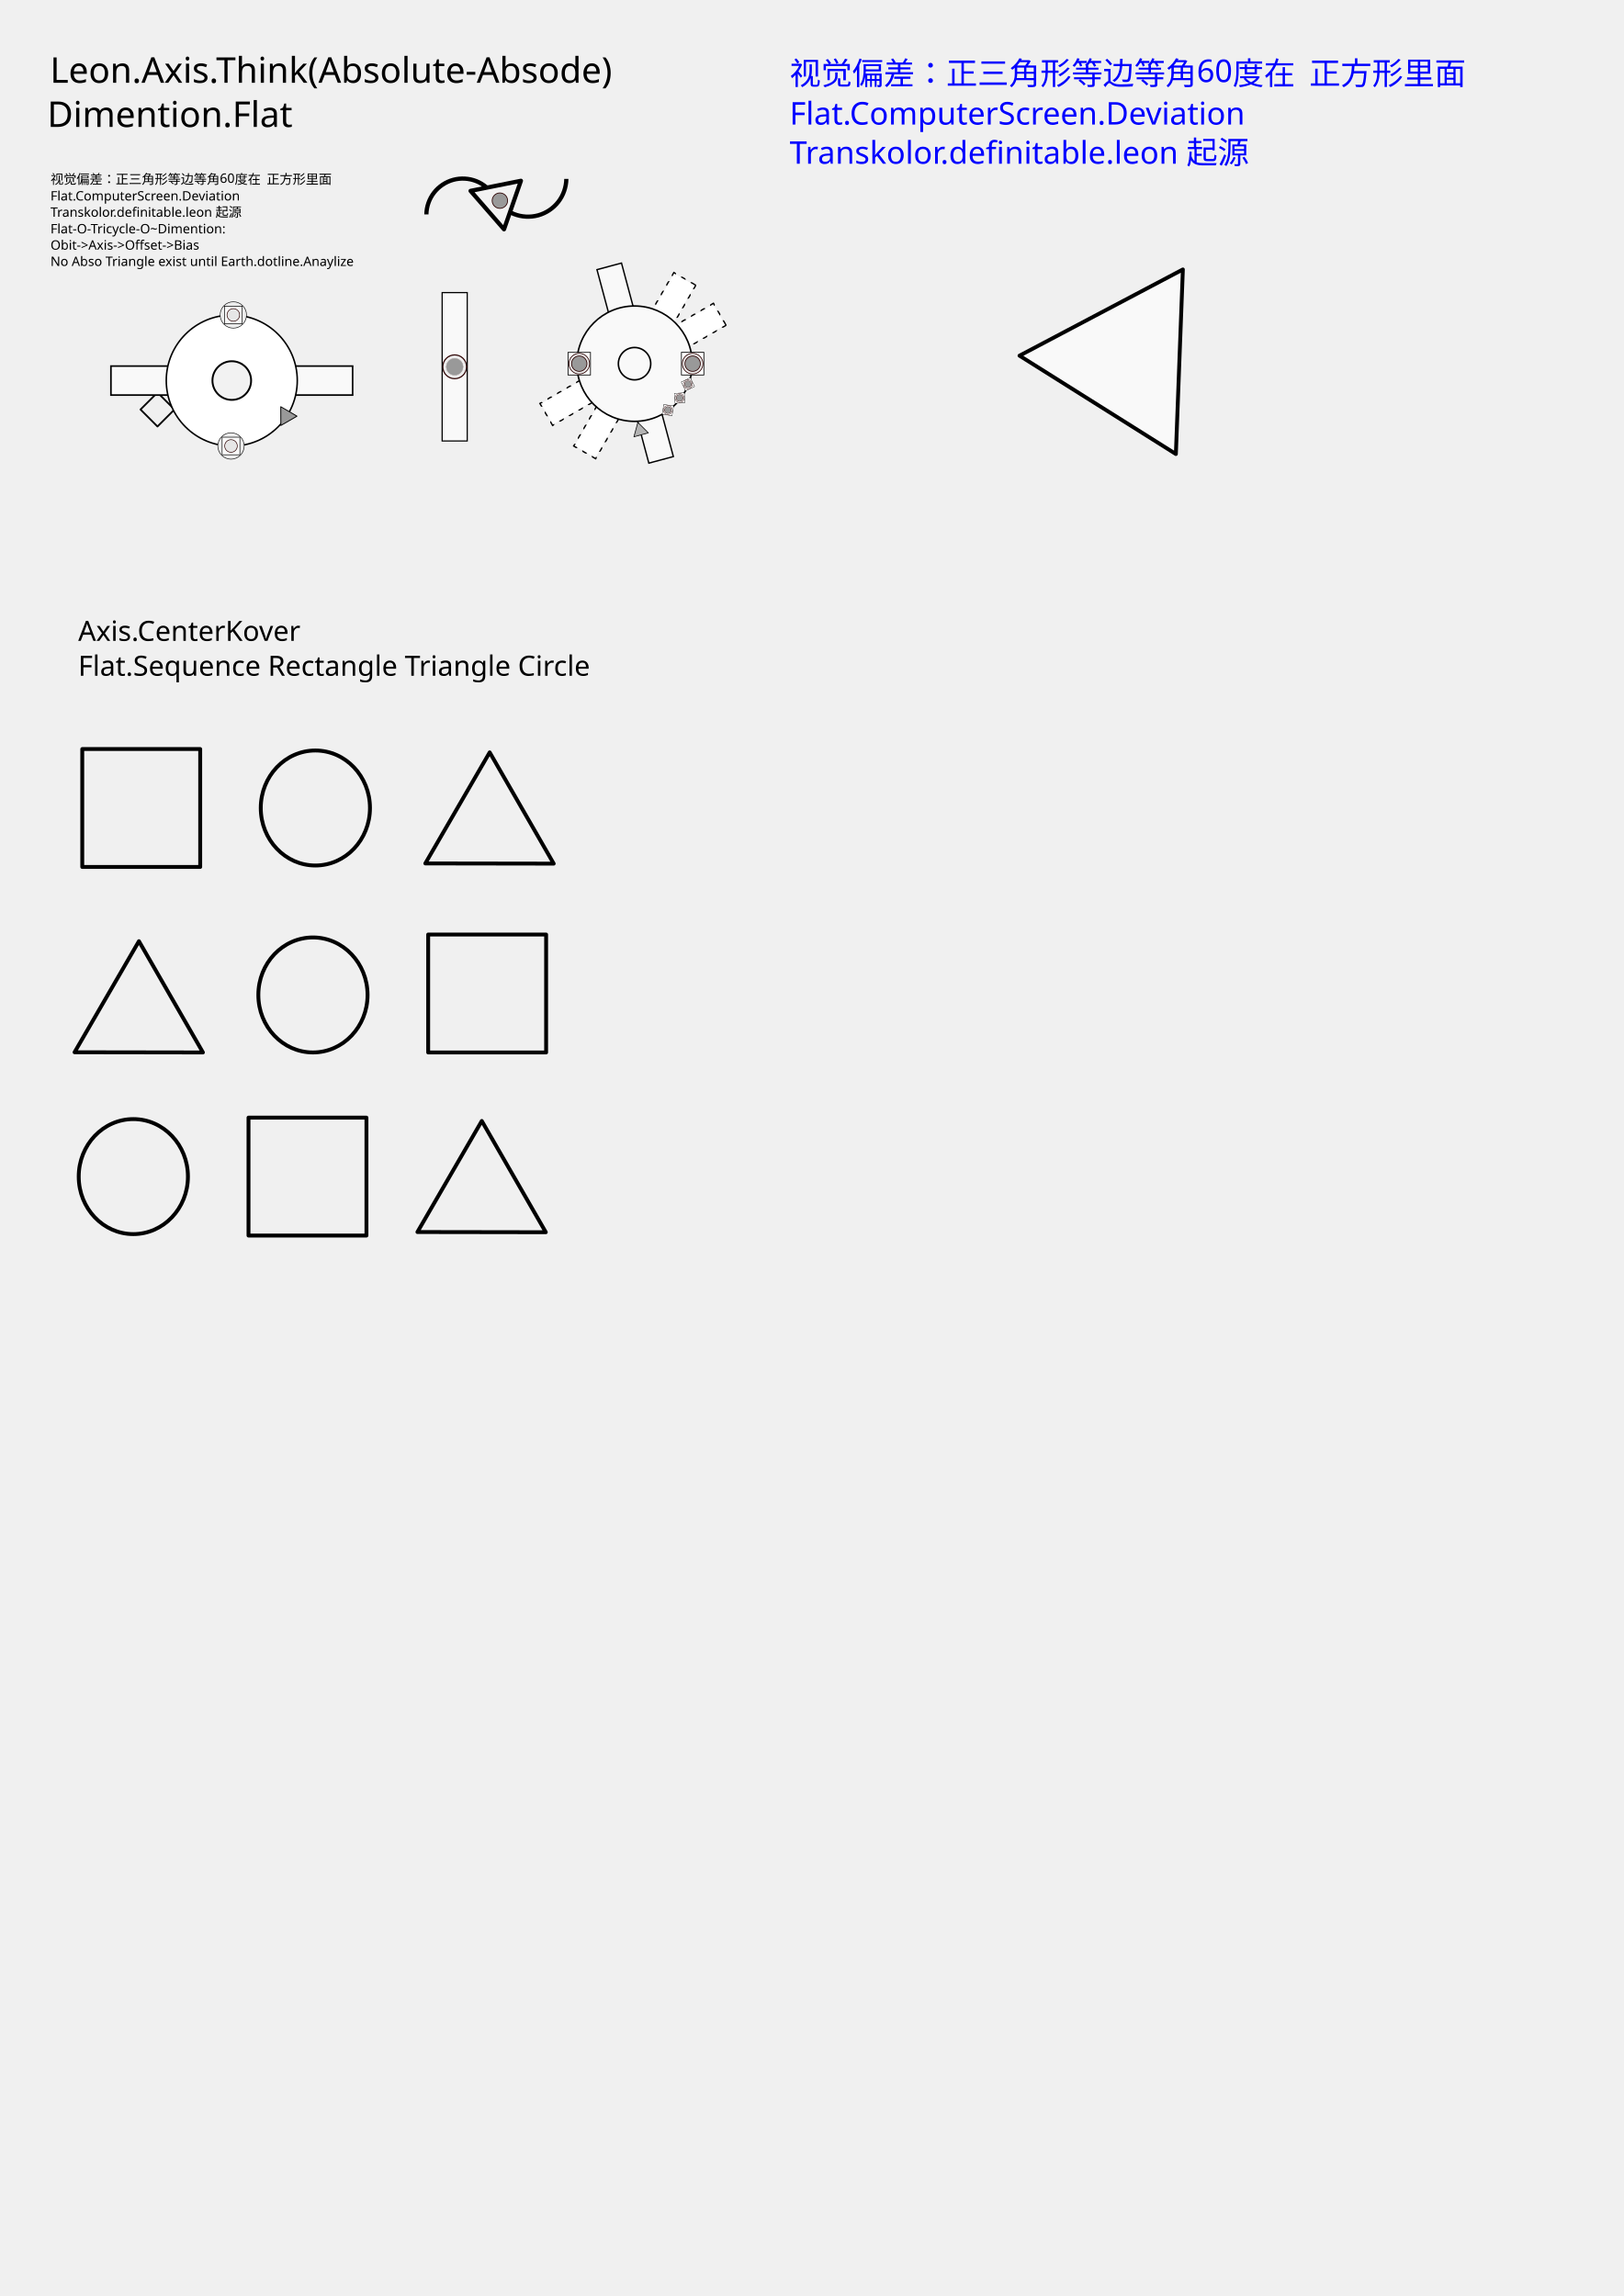
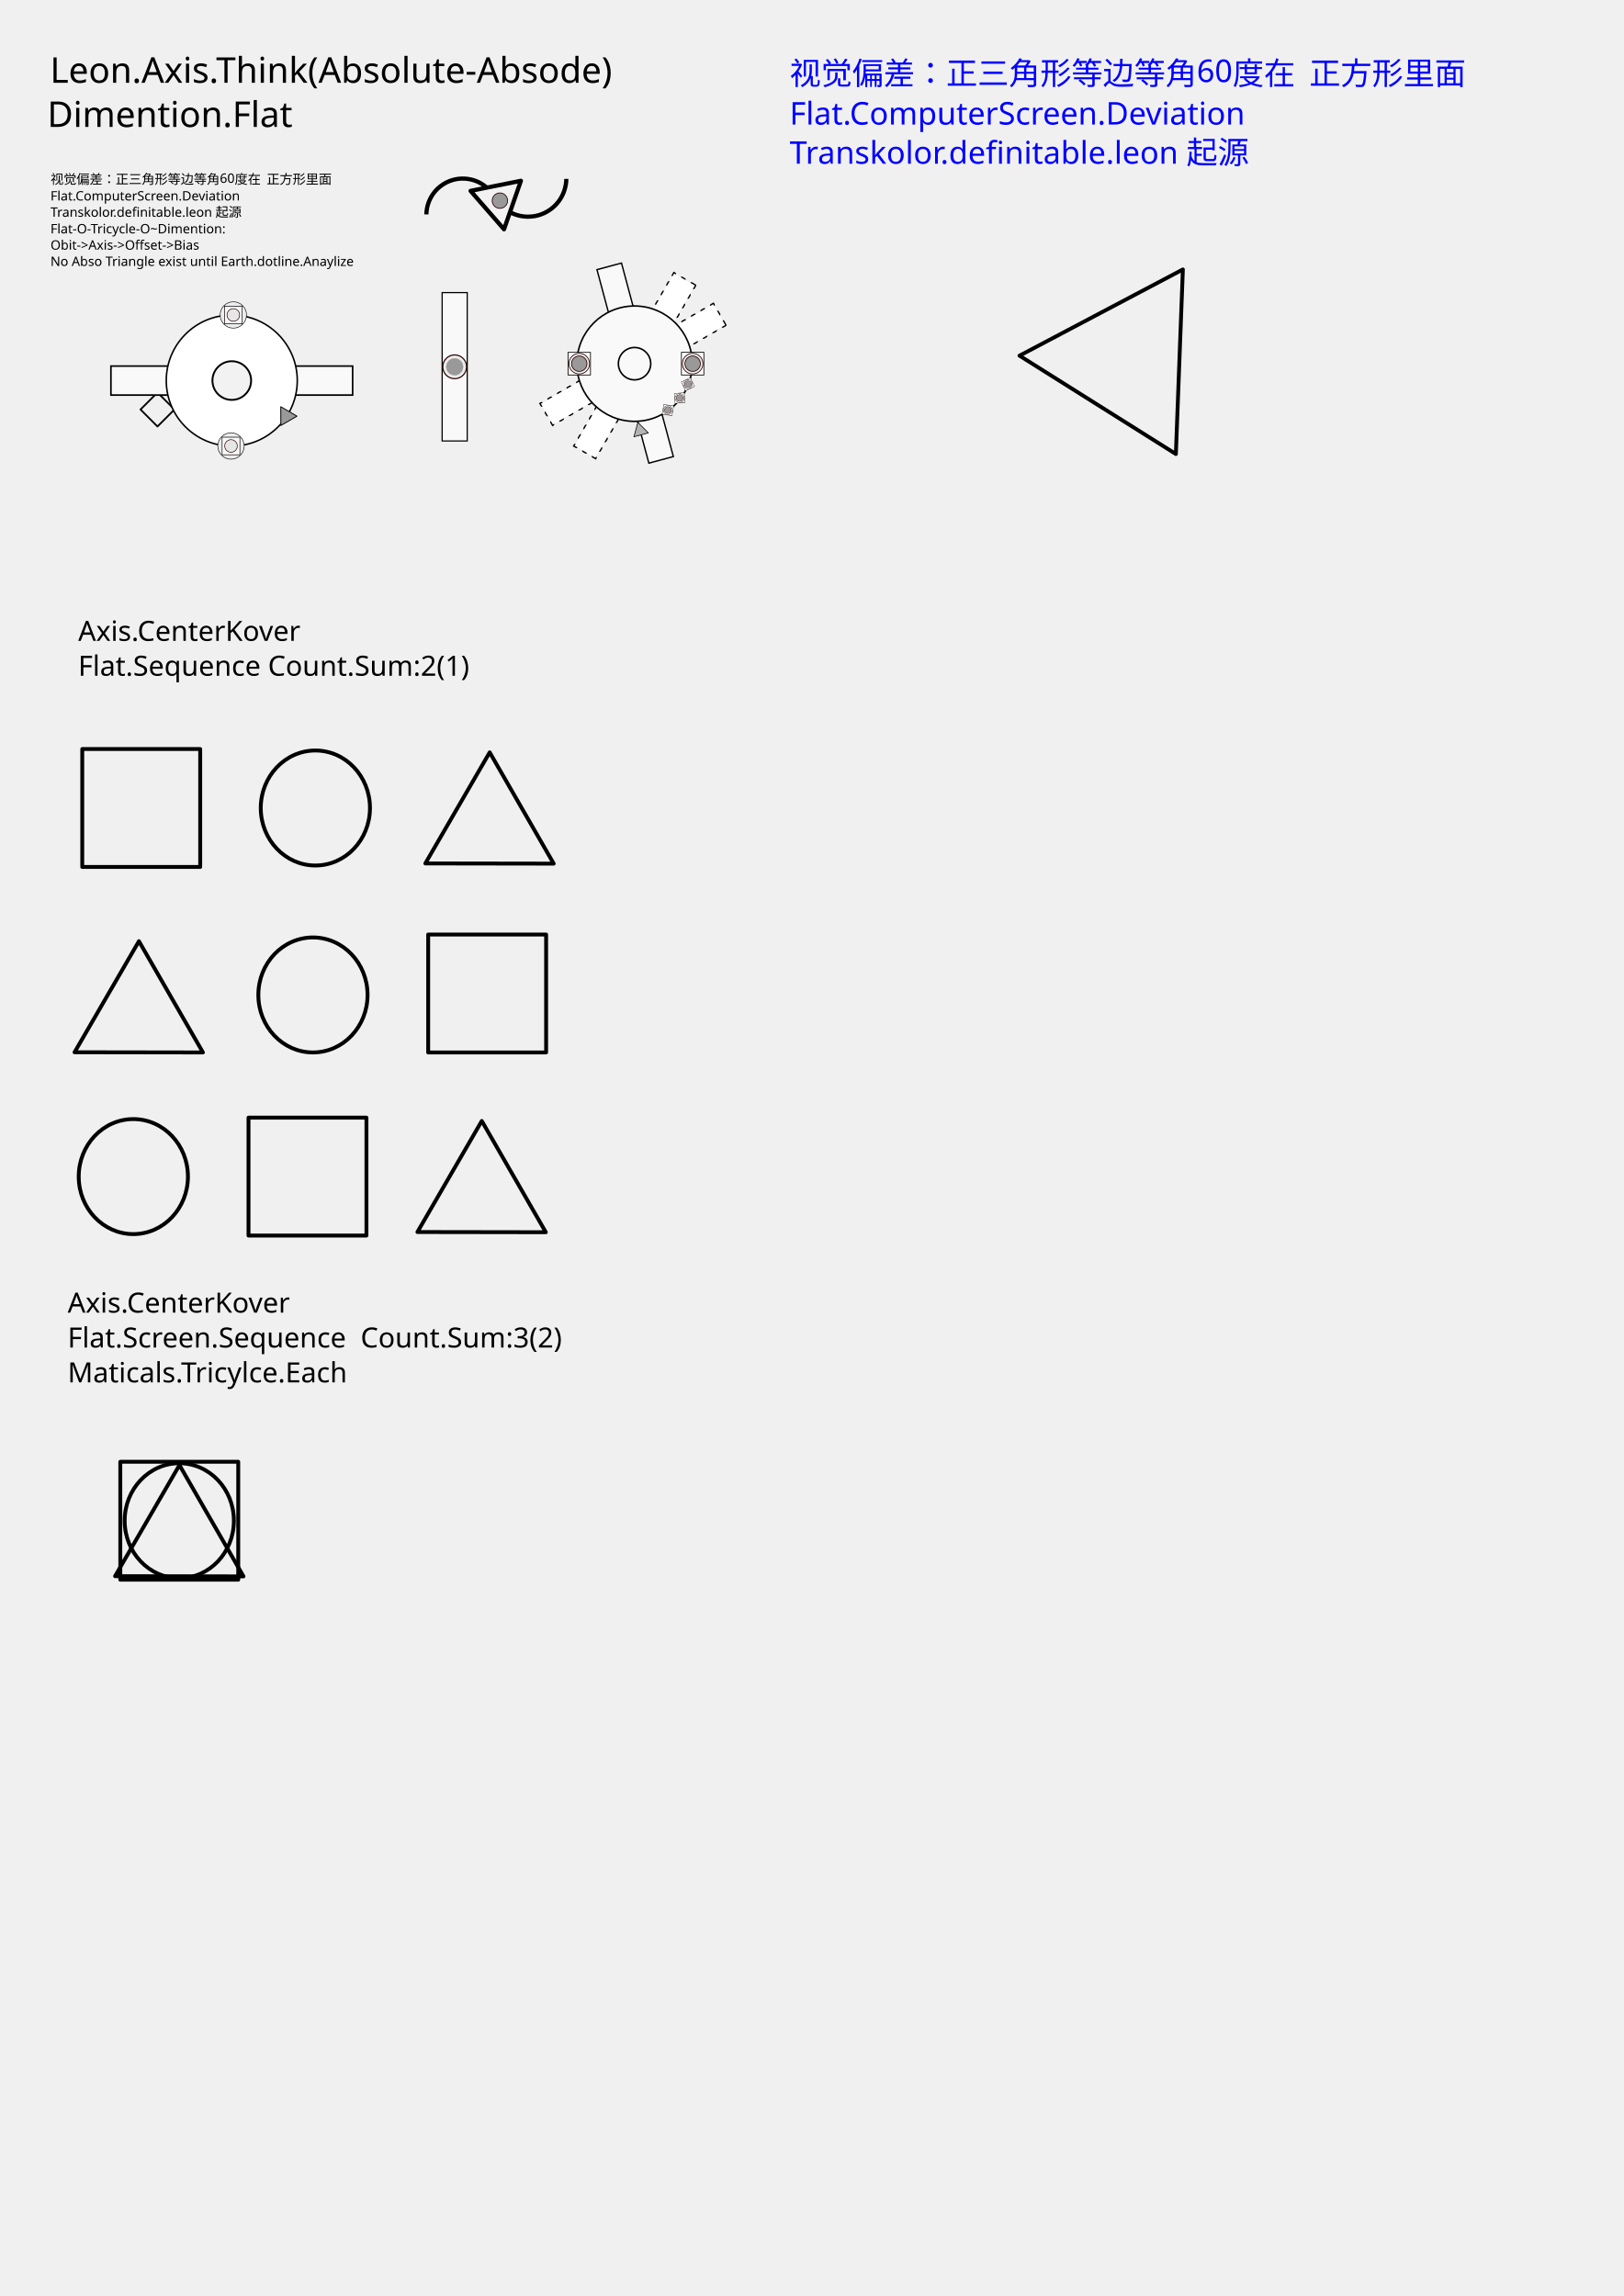
<svg xmlns="http://www.w3.org/2000/svg" id="svg1393" version="1.1" viewBox="0 0 210 297" height="297mm" width="210mm">
  <defs id="defs1387">
-     </defs>
+     <meshgradient y="53.876" x="157.316" gradientUnits="userSpaceOnUse" id="meshgradient5453">
+       <meshrow id="meshrow5455">
+         <meshpatch id="meshpatch5457">
+           <stop id="stop5459" style="stop-color:#ffffff;stop-opacity:1" path="l -11.937,-0.453" />
+           <stop id="stop5461" style="stop-color:#f9f9f9;stop-opacity:1" path="l 0.261,-6.892" />
+           <stop id="stop5463" style="stop-color:#ffffff;stop-opacity:1" path="l 0,0" />
+           <stop id="stop5465" style="stop-color:#f9f9f9;stop-opacity:1" path="l 11.676,7.344" />
+         </meshpatch>
+         <meshpatch id="meshpatch5467">
+           <stop id="stop5469" path="l -11.937,-0.453" />
+           <stop id="stop5471" style="stop-color:#ffffff;stop-opacity:1" path="l 12.198,-6.439" />
+           <stop id="stop5473" style="stop-color:#f9f9f9;stop-opacity:1" path="l 0,0" />
+         </meshpatch>
+         <meshpatch id="meshpatch5475">
+           <stop id="stop5477" path="l 6.36,-10.111" />
+           <stop id="stop5479" style="stop-color:#f9f9f9;stop-opacity:1" path="l 5.838,3.672" />
+           <stop id="stop5481" style="stop-color:#ffffff;stop-opacity:1" path="l 0,0" />
+         </meshpatch>
+         <meshpatch id="meshpatch5483">
+           <stop id="stop5485" path="l 6.36,-10.111" />
+           <stop id="stop5487" style="stop-color:#ffffff;stop-opacity:1" path="l -0.523,13.784" />
+           <stop id="stop5489" style="stop-color:#f9f9f9;stop-opacity:1" path="l 0,0" />
+         </meshpatch>
+         <meshpatch id="meshpatch5491">
+           <stop id="stop5493" path="l 5.576,10.564" />
+           <stop id="stop5495" style="stop-color:#f9f9f9;stop-opacity:1" path="l -6.099,3.22" />
+           <stop id="stop5497" style="stop-color:#ffffff;stop-opacity:1" path="l 0,0" />
+         </meshpatch>
+         <meshpatch id="meshpatch5499">
+           <stop id="stop5501" path="l 5.576,10.564" />
+           <stop id="stop5503" style="stop-color:#ffffff;stop-opacity:1" path="l -11.676,-7.344" />
+           <stop id="stop5505" style="stop-color:#f9f9f9;stop-opacity:1" path="l 0,0" />
+         </meshpatch>
+       </meshrow>
+     </meshgradient>
+   </defs>
  <g id="layer1">
    <rect style="fill:none;stroke:#000000;stroke-width:0.23;stroke-linecap:round;stroke-linejoin:round;stroke-miterlimit:4;stroke-dasharray:none;paint-order:markers fill stroke;filter:url(#filter1614)" id="rect2230-6-5-54-3-1" width="3.107" height="3.107" x="50.305" y="21.501" transform="rotate(45)" />
    <rect ry="0" rx="0" y="47.457" x="14.452" height="3.542" width="31.049" id="rect8743-8-2-6-3-5" style="fill:#f9f9f9;fill-opacity:1;stroke:#000000;stroke-width:0.419;stroke-linecap:round;stroke-miterlimit:4;stroke-dasharray:none;stroke-dashoffset:0;stroke-opacity:1;paint-order:stroke fill markers;filter:url(#filter1614)" />
    <rect transform="rotate(150)" style="fill:#ffffff;fill-opacity:1;stroke:#000000;stroke-width:0.357;stroke-linecap:round;stroke-miterlimit:4;stroke-dasharray:0.357, 1.072;stroke-dashoffset:0;stroke-opacity:1;paint-order:stroke fill markers;filter:url(#filter1614)" id="rect8743-8-2-6-3-5-2-1-2-5-1" width="25.734" height="3.104" x="-60.203" y="-83.306" rx="0" ry="0" />
    <rect ry="0" rx="0" y="-96.296" x="-12.956" height="3.104" width="25.734" id="rect8743-8-2-6-3-5-2-1-2-5" style="fill:#ffffff;fill-opacity:1;stroke:#000000;stroke-width:0.357;stroke-linecap:round;stroke-miterlimit:4;stroke-dasharray:0.357, 1.072;stroke-dashoffset:0;stroke-opacity:1;paint-order:stroke fill markers;filter:url(#filter1614)" transform="rotate(120)" />
    <rect transform="rotate(75)" style="fill:#f9f9f9;fill-opacity:1;stroke:#000000;stroke-width:0.357;stroke-linecap:round;stroke-miterlimit:4;stroke-dasharray:none;stroke-dashoffset:0;stroke-opacity:1;paint-order:stroke fill markers;filter:url(#filter1614)" id="rect8743-8-2-6-3-5-2-1-2" width="25.734" height="3.104" x="53.763" y="-68.745" rx="0" ry="0" />
    <path style="fill:#f9f9f9;fill-opacity:1;stroke:#000000;stroke-width:0.405;stroke-linecap:round;stroke-miterlimit:4;stroke-dasharray:none;stroke-dashoffset:0;stroke-opacity:1;paint-order:stroke fill markers;filter:url(#filter1614)" d="m 74.709,47.043 a 7.36,7.36 0 0 1 7.36,-7.36 7.36,7.36 0 0 1 7.36,7.36 7.36,7.36 0 0 1 -7.36,7.36 7.36,7.36 0 0 1 -7.36,-7.36 z" id="path8725-0-3-8-6-2-2" />
    <path id="path8725-0-3-8-6-2" d="m 38.349,49.227 a 8.373,8.373 0 0 1 -8.373,8.373 8.373,8.373 0 0 1 -8.373,-8.373 8.373,8.373 0 0 1 8.373,-8.373 8.373,8.373 0 0 1 8.373,8.373 z" style="fill:#ffffff;fill-opacity:1;stroke:#000000;stroke-width:0.395;stroke-linecap:round;stroke-miterlimit:4;stroke-dasharray:none;stroke-dashoffset:0;stroke-opacity:1;paint-order:stroke fill markers;filter:url(#filter1614)" />
    <path id="path8725-1-3-4-2-8-16" d="m 32.357,49.227 a 2.38,2.38 0 0 1 -2.38,2.38 2.38,2.38 0 0 1 -2.38,-2.38 2.38,2.38 0 0 1 2.38,-2.38 2.38,2.38 0 0 1 2.38,2.38 z" style="fill:#f2f2f2;fill-opacity:1;stroke:#000000;stroke-width:0.483;stroke-linecap:round;stroke-miterlimit:4;stroke-dasharray:none;stroke-dashoffset:0;stroke-opacity:1;paint-order:stroke fill markers;filter:url(#filter1614)" />
    <rect ry="0" rx="0" y="-60.351" x="37.928" height="3.089" width="19.039" id="rect8743-8-2-6-3-5-2-1" style="fill:#f9f9f9;fill-opacity:1;stroke:#000000;stroke-width:0.307;stroke-linecap:round;stroke-miterlimit:4;stroke-dasharray:none;stroke-dashoffset:0;stroke-opacity:1;paint-order:stroke fill markers;filter:url(#filter1614)" transform="rotate(90)" />
    <path id="path8725-1-3-4-2-8-16-4-04" d="m 58.806,48.911 a 1.464,1.464 0 0 1 -1.464,-1.464 1.464,1.464 0 0 1 1.464,-1.464 1.464,1.464 0 0 1 1.464,1.464 1.464,1.464 0 0 1 -1.464,1.464 z" style="fill:#ececec;fill-opacity:1;stroke:#2b0000;stroke-width:0.297;stroke-linecap:round;stroke-miterlimit:4;stroke-dasharray:none;stroke-dashoffset:0;stroke-opacity:1;paint-order:stroke fill markers;filter:url(#filter1614)" />
    <path style="fill:#999999;fill-opacity:1;stroke:#2b0000;stroke-width:0.02;stroke-linecap:round;stroke-miterlimit:4;stroke-dasharray:none;stroke-dashoffset:0;stroke-opacity:1;paint-order:stroke fill markers;filter:url(#filter1614)" d="m 58.806,48.528 a 1.081,1.081 0 0 1 -1.081,-1.081 1.081,1.081 0 0 1 1.081,-1.081 1.081,1.081 0 0 1 1.081,1.081 1.081,1.081 0 0 1 -1.081,1.081 z" id="path8725-1-3-4-2-8-16-4-7-8" />
    <g style="filter:url(#filter1614)" id="g1920" transform="matrix(0,0.2024767,-0.2024767,0,97.9782,-31.57013)">
      <path id="rect8743-8-2-6-3-5-2-58-1-4" style="fill:#ffffff;fill-opacity:1;stroke:#000000;stroke-width:1;stroke-linecap:round;stroke-miterlimit:4;stroke-dasharray:none;stroke-dashoffset:0;stroke-opacity:1;paint-order:stroke fill markers" d="m 395.239,106.983 v 13.837 h -13.961 v -13.837 z" />
      <path style="fill:#ececec;fill-opacity:1;stroke:#2b0000;stroke-width:1;stroke-linecap:round;stroke-miterlimit:4;stroke-dasharray:none;stroke-dashoffset:0;stroke-opacity:1;paint-order:stroke fill markers" d="m 388.258,120.245 a 6.343,6.343 0 0 1 -6.343,-6.343 6.343,6.343 0 0 1 6.343,-6.343 6.343,6.343 0 0 1 6.343,6.343 6.343,6.343 0 0 1 -6.343,6.343 z" id="path8725-1-3-4-2-8-16-4-0-5-60" />
      <path id="path8725-1-3-4-2-8-16-4-7-3-6-5" d="m 388.258,118.588 a 4.686,4.686 0 0 1 -4.686,-4.686 4.686,4.686 0 0 1 4.686,-4.686 4.686,4.686 0 0 1 4.686,4.686 4.686,4.686 0 0 1 -4.686,4.686 z" style="fill:#999999;fill-opacity:1;stroke:#2b0000;stroke-width:1;stroke-linecap:round;stroke-miterlimit:4;stroke-dasharray:none;stroke-dashoffset:0;stroke-opacity:1;paint-order:stroke fill markers" />
    </g>
    <path style="fill:none;fill-opacity:1;stroke:#000000;stroke-width:0.202;stroke-linecap:round;stroke-miterlimit:4;stroke-dasharray:none;stroke-dashoffset:0;stroke-opacity:1;paint-order:stroke fill markers;filter:url(#filter1614)" d="m 79.977,47.043 a 2.092,2.092 0 0 1 2.092,-2.092 2.092,2.092 0 0 1 2.092,2.092 2.092,2.092 0 0 1 -2.092,2.092 2.092,2.092 0 0 1 -2.092,-2.092 z" id="path8725-1-3-4-2-8-16-1" />
    <path id="rect8743-8-2-6-3-5-2-58-1" style="fill:#ffffff;fill-opacity:1;stroke:#000000;stroke-width:0.202;stroke-linecap:round;stroke-miterlimit:4;stroke-dasharray:none;stroke-dashoffset:0;stroke-opacity:1;paint-order:stroke fill markers;filter:url(#filter1614)" d="m 90.983,48.456 h -2.802 v -2.827 h 2.802 z" />
    <path style="fill:#ececec;fill-opacity:1;stroke:#2b0000;stroke-width:0.202;stroke-linecap:round;stroke-miterlimit:4;stroke-dasharray:none;stroke-dashoffset:0;stroke-opacity:1;paint-order:stroke fill markers;filter:url(#filter1614)" d="m 88.298,47.043 a 1.284,1.284 0 0 1 1.284,-1.284 1.284,1.284 0 0 1 1.284,1.284 1.284,1.284 0 0 1 -1.284,1.284 1.284,1.284 0 0 1 -1.284,-1.284 z" id="path8725-1-3-4-2-8-16-4-0-5" />
    <path id="path8725-1-3-4-2-8-16-4-7-3-6" d="m 88.633,47.043 a 0.949,0.949 0 0 1 0.949,-0.949 0.949,0.949 0 0 1 0.949,0.949 0.949,0.949 0 0 1 -0.949,0.949 0.949,0.949 0 0 1 -0.949,-0.949 z" style="fill:#999999;fill-opacity:1;stroke:#2b0000;stroke-width:0.202;stroke-linecap:round;stroke-miterlimit:4;stroke-dasharray:none;stroke-dashoffset:0;stroke-opacity:1;paint-order:stroke fill markers;filter:url(#filter1614)" />
    <path id="path8725-1-3-4-2-8-16-4-0-1-0" d="m 29.877,59.355 a 1.665,1.665 0 0 1 -1.665,-1.665 1.665,1.665 0 0 1 1.665,-1.665 1.665,1.665 0 0 1 1.665,1.665 1.665,1.665 0 0 1 -1.665,1.665 z" style="fill:#ececec;fill-opacity:1;stroke:#1a1a1a;stroke-width:0.165;stroke-linecap:round;stroke-miterlimit:4;stroke-dasharray:none;stroke-dashoffset:0;stroke-opacity:1;paint-order:stroke fill markers;filter:url(#filter1614)" />
    <path d="m 30.983,56.593 v 2.193 h -2.213 v -2.193 z" style="fill:#f9f9f9;fill-opacity:1;stroke:#000000;stroke-width:0.165;stroke-linecap:round;stroke-miterlimit:4;stroke-dasharray:none;stroke-dashoffset:0;stroke-opacity:1;paint-order:stroke fill markers;filter:url(#filter1614)" id="rect8743-8-2-6-3-5-2-58-6-6" />
    <path style="fill:#e6e6e6;fill-opacity:1;stroke:#2b0000;stroke-width:0.165;stroke-linecap:round;stroke-miterlimit:4;stroke-dasharray:none;stroke-dashoffset:0;stroke-opacity:1;paint-order:stroke fill markers;filter:url(#filter1614)" d="m 29.877,58.464 a 0.774,0.774 0 0 1 -0.774,-0.774 0.774,0.774 0 0 1 0.774,-0.774 0.774,0.774 0 0 1 0.774,0.774 0.774,0.774 0 0 1 -0.774,0.774 z" id="path8725-1-3-4-2-8-16-4-7-3-4-9" />
    <path style="fill:#ececec;fill-opacity:1;stroke:#1a1a1a;stroke-width:0.165;stroke-linecap:round;stroke-miterlimit:4;stroke-dasharray:none;stroke-dashoffset:0;stroke-opacity:1;paint-order:stroke fill markers;filter:url(#filter1614)" d="m 30.178,42.408 a 1.665,1.665 0 0 1 -1.665,-1.665 1.665,1.665 0 0 1 1.665,-1.665 1.665,1.665 0 0 1 1.665,1.665 1.665,1.665 0 0 1 -1.665,1.665 z" id="path8725-1-3-4-2-8-16-4-0-1-0-5" />
    <path id="rect8743-8-2-6-3-5-2-58-6-6-2" style="fill:#f9f9f9;fill-opacity:1;stroke:#000000;stroke-width:0.165;stroke-linecap:round;stroke-miterlimit:4;stroke-dasharray:none;stroke-dashoffset:0;stroke-opacity:1;paint-order:stroke fill markers;filter:url(#filter1614)" d="m 31.284,39.646 v 2.193 h -2.213 v -2.193 z" />
    <path id="path8725-1-3-4-2-8-16-4-7-3-4-9-7" d="m 30.178,41.516 a 0.774,0.774 0 0 1 -0.774,-0.774 0.774,0.774 0 0 1 0.774,-0.774 0.774,0.774 0 0 1 0.774,0.774 0.774,0.774 0 0 1 -0.774,0.774 z" style="fill:#e6e6e6;fill-opacity:1;stroke:#2b0000;stroke-width:0.165;stroke-linecap:round;stroke-miterlimit:4;stroke-dasharray:none;stroke-dashoffset:0;stroke-opacity:1;paint-order:stroke fill markers;filter:url(#filter1614)" />
    <g style="filter:url(#filter1614)" id="g2141" transform="matrix(0.083949,0.02878305,-0.02878305,0.083949,56.5733,29.07081)">
      <path id="rect8743-8-2-6-3-5-2-58-1-1" style="fill:#ffffff;fill-opacity:1;stroke:#000000;stroke-width:1;stroke-linecap:round;stroke-miterlimit:4;stroke-dasharray:none;stroke-dashoffset:0;stroke-opacity:1;paint-order:stroke fill markers" d="m 420.716,111.365 -9.784,-9.784 9.872,-9.872 9.784,9.784 z" />
      <path style="fill:#ececec;fill-opacity:1;stroke:#2b0000;stroke-width:1;stroke-linecap:round;stroke-miterlimit:4;stroke-dasharray:none;stroke-dashoffset:0;stroke-opacity:1;paint-order:stroke fill markers" d="m 416.275,97.051 a 6.343,6.343 0 0 1 8.971,9.5e-5 6.343,6.343 0 0 1 6e-5,8.971 6.343,6.343 0 0 1 -8.971,7e-5 6.343,6.343 0 0 1 3e-5,-8.971 z" id="path8725-1-3-4-2-8-16-4-0-5-16" />
      <path id="path8725-1-3-4-2-8-16-4-7-3-6-83" d="m 417.446,98.223 a 4.686,4.686 0 0 1 6.627,6.7e-5 4.686,4.686 0 0 1 6e-5,6.627 4.686,4.686 0 0 1 -6.628,4e-5 4.686,4.686 0 0 1 4e-5,-6.628 z" style="fill:#999999;fill-opacity:1;stroke:#2b0000;stroke-width:1;stroke-linecap:round;stroke-miterlimit:4;stroke-dasharray:none;stroke-dashoffset:0;stroke-opacity:1;paint-order:stroke fill markers" />
    </g>
    <g style="filter:url(#filter1614)" transform="matrix(0.06743991,0.0576867,-0.0576867,0.06743991,65.38372,20.36512)" id="g2141-6">
      <path d="m 420.716,111.365 -9.784,-9.784 9.872,-9.872 9.784,9.784 z" style="fill:#ffffff;fill-opacity:1;stroke:#000000;stroke-width:1;stroke-linecap:round;stroke-miterlimit:4;stroke-dasharray:none;stroke-dashoffset:0;stroke-opacity:1;paint-order:stroke fill markers" id="rect8743-8-2-6-3-5-2-58-1-1-4" />
      <path id="path8725-1-3-4-2-8-16-4-0-5-16-1" d="m 416.275,97.051 a 6.343,6.343 0 0 1 8.971,9.5e-5 6.343,6.343 0 0 1 6e-5,8.971 6.343,6.343 0 0 1 -8.971,7e-5 6.343,6.343 0 0 1 3e-5,-8.971 z" style="fill:#ececec;fill-opacity:1;stroke:#2b0000;stroke-width:1;stroke-linecap:round;stroke-miterlimit:4;stroke-dasharray:none;stroke-dashoffset:0;stroke-opacity:1;paint-order:stroke fill markers" />
      <path style="fill:#999999;fill-opacity:1;stroke:#2b0000;stroke-width:1;stroke-linecap:round;stroke-miterlimit:4;stroke-dasharray:none;stroke-dashoffset:0;stroke-opacity:1;paint-order:stroke fill markers" d="m 417.446,98.223 a 4.686,4.686 0 0 1 6.627,6.7e-5 4.686,4.686 0 0 1 6e-5,6.627 4.686,4.686 0 0 1 -6.628,4e-5 4.686,4.686 0 0 1 4e-5,-6.628 z" id="path8725-1-3-4-2-8-16-4-7-3-6-83-3" />
    </g>
    <g style="filter:url(#filter1614)" id="g2141-6-8" transform="matrix(0.05176079,0.07208826,-0.07208826,0.05176079,71.92399,17.4583)">
      <path id="rect8743-8-2-6-3-5-2-58-1-1-4-7" style="fill:#ffffff;fill-opacity:1;stroke:#000000;stroke-width:1;stroke-linecap:round;stroke-miterlimit:4;stroke-dasharray:none;stroke-dashoffset:0;stroke-opacity:1;paint-order:stroke fill markers" d="m 420.716,111.365 -9.784,-9.784 9.872,-9.872 9.784,9.784 z" />
      <path style="fill:#ececec;fill-opacity:1;stroke:#2b0000;stroke-width:1;stroke-linecap:round;stroke-miterlimit:4;stroke-dasharray:none;stroke-dashoffset:0;stroke-opacity:1;paint-order:stroke fill markers" d="m 416.275,97.051 a 6.343,6.343 0 0 1 8.971,9.5e-5 6.343,6.343 0 0 1 6e-5,8.971 6.343,6.343 0 0 1 -8.971,7e-5 6.343,6.343 0 0 1 3e-5,-8.971 z" id="path8725-1-3-4-2-8-16-4-0-5-16-1-4" />
      <path id="path8725-1-3-4-2-8-16-4-7-3-6-83-3-2" d="m 417.446,98.223 a 4.686,4.686 0 0 1 6.627,6.7e-5 4.686,4.686 0 0 1 6e-5,6.627 4.686,4.686 0 0 1 -6.628,4e-5 4.686,4.686 0 0 1 4e-5,-6.628 z" style="fill:#999999;fill-opacity:1;stroke:#2b0000;stroke-width:1;stroke-linecap:round;stroke-miterlimit:4;stroke-dasharray:none;stroke-dashoffset:0;stroke-opacity:1;paint-order:stroke fill markers" />
    </g>
    <path transform="matrix(0.02686077,-0.01550807,0.01567358,0.02714744,37.21884,73.11225)" d="m 344.07,-513.585 -38.842,0 -38.842,0 19.421,-33.638 19.421,-33.638 19.421,33.638 z" id="path3048-8-5-0-8-54-2" style="fill:#999999;stroke:#000000;stroke-width:3.693;stroke-linecap:round;stroke-linejoin:round;stroke-miterlimit:4;stroke-dasharray:none;paint-order:markers fill stroke;filter:url(#filter1614)" />
    <path style="fill:#b3b3b3;stroke:#000000;stroke-width:3.693;stroke-linecap:round;stroke-linejoin:round;stroke-miterlimit:4;stroke-dasharray:none;paint-order:markers fill stroke;filter:url(#filter1614)" id="path3048-8-5-0-8-54-2-9" d="m 344.07,-513.585 -38.842,0 -38.842,0 19.421,-33.638 19.421,-33.638 19.421,33.638 z" transform="matrix(-0.01745863,-0.01745863,0.01764495,-0.01764495,97.56597,51.58153)" />
    <text id="text1571-6-3-1" y="23.785" x="6.531" style="font-style:normal;font-weight:normal;font-size:1.685px;line-height:1.25;font-family:sans-serif;fill:#000000;fill-opacity:1;stroke:none;stroke-width:0.042;filter:url(#filter1614)" xml:space="preserve">
      <tspan id="tspan1573-8-7-9" style="fill:#000000;stroke-width:0.042" y="23.785" x="6.531">视觉偏差：正三角形等边等角60度在  正方形里面 </tspan>
      <tspan style="fill:#000000;stroke-width:0.042" y="25.933" x="6.531" id="tspan1590-7">Flat.ComputerScreen.Deviation</tspan>
      <tspan style="fill:#000000;stroke-width:0.042" y="28.04" x="6.531" id="tspan1600-8">Transkolor.definitable.leon 起源</tspan>
      <tspan style="fill:#000000;stroke-width:0.042" y="30.188" x="6.531" id="tspan2302">Flat-O-Tricycle-O~Dimention:</tspan>
      <tspan style="fill:#000000;stroke-width:0.042" y="32.294" x="6.531" id="tspan2306">Obit-&gt;Axis-&gt;Offset-&gt;Bias</tspan>
      <tspan style="fill:#000000;stroke-width:0.042" y="34.401" x="6.531" id="tspan2304">No Abso Triangle exist until Earth.dotline.Anaylize</tspan>
      <tspan style="stroke-width:0.042" y="36.507" x="6.531" id="tspan2974" />
    </text>
    <path id="path4864-6-4-1-1" d="m 73.246,23.142 c -0.015,1.065 -0.384,2.123 -1.036,2.966 -0.652,0.843 -1.583,1.466 -2.611,1.747 -1.028,0.281 -2.146,0.22 -3.137,-0.173 -0.991,-0.393 -1.847,-1.115 -2.403,-2.024 -0.063,-0.103 -0.122,-0.209 -0.186,-0.312 -0.529,-0.862 -1.343,-1.546 -2.283,-1.918 -0.94,-0.372 -2.002,-0.43 -2.978,-0.163 -0.975,0.267 -1.859,0.858 -2.479,1.657 -0.62,0.799 -0.972,1.802 -0.988,2.814" style="fill:none;stroke:#000000;stroke-width:0.546;stroke-linecap:butt;stroke-linejoin:miter;stroke-miterlimit:4;stroke-dasharray:none;stroke-opacity:1;filter:url(#filter1614)" />
    <path style="fill:#f2f2f2;stroke:#000000;stroke-width:6.402;stroke-linecap:round;stroke-linejoin:round;stroke-miterlimit:4;stroke-dasharray:none;paint-order:markers fill stroke;filter:url(#filter1614)" id="path3048-8-5-0-8-54-7-4" d="m 344.07,-513.585 -38.842,0 -38.842,0 19.421,-33.638 19.421,-33.638 19.421,33.638 z" transform="matrix(0.05568762,0.06392223,-0.06460443,0.05628193,12.84769,36.56896)" />
    <path style="fill:#999999;fill-opacity:1;stroke:#2b0000;stroke-width:0.202;stroke-linecap:round;stroke-miterlimit:4;stroke-dasharray:none;stroke-dashoffset:0;stroke-opacity:1;paint-order:stroke fill markers;filter:url(#filter1614)" d="m 63.703,25.956 a 0.949,0.949 0 0 1 0.949,-0.949 0.949,0.949 0 0 1 0.949,0.949 0.949,0.949 0 0 1 -0.949,0.949 0.949,0.949 0 0 1 -0.949,-0.949 z" id="path8725-1-3-4-2-8-16-4-7-3-6-35" />
    <text xml:space="preserve" style="font-size:4.589px;line-height:1.25;font-family:sans-serif;stroke-width:0.054;filter:url(#filter1614)" x="6.466" y="10.708" id="text2936">
      <tspan id="tspan2934" x="6.466" y="10.708" style="stroke-width:0.054">Leon.Axis.Think(Absolute-Absode)</tspan>
    </text>
    <text id="text2936-9" y="16.42" x="6.111" style="font-size:4.589px;line-height:1.25;font-family:sans-serif;stroke-width:0.054;filter:url(#filter1614)" xml:space="preserve">
      <tspan style="stroke-width:0.054" y="16.42" x="6.111" id="tspan2934-2">Dimention.Flat</tspan>
    </text>
    <text xml:space="preserve" style="font-style:normal;font-weight:normal;font-size:4.051px;line-height:1.25;font-family:sans-serif;fill:#0000ff;fill-opacity:1;stroke:none;stroke-width:0.101;filter:url(#filter1614)" x="102.125" y="10.947" id="text1571-6-3">
      <tspan x="102.125" y="10.947" style="fill:#0000ff;stroke-width:0.101" id="tspan1573-8-7">视觉偏差：正三角形等边等角60度在  正方形里面 </tspan>
      <tspan id="tspan1590" x="102.125" y="16.113" style="fill:#0000ff;stroke-width:0.101">Flat.ComputerScreen.Deviation</tspan>
      <tspan id="tspan1600" x="102.125" y="21.176" style="fill:#0000ff;stroke-width:0.101">Transkolor.definitable.leon 起源</tspan>
    </text>
    <text id="text2819" y="82.9" x="10.115" style="font-size:3.609px;line-height:1.25;font-family:sans-serif;stroke-width:0.042" xml:space="preserve">
      <tspan style="stroke-width:0.042" y="82.9" x="10.115" id="tspan2817">Axis.CenterKover</tspan>
-       <tspan id="tspan2821" style="stroke-width:0.042" y="87.411" x="10.115">Flat.Sequence Rectangle Triangle Circle</tspan>
+       <tspan id="tspan2821" style="stroke-width:0.042" y="87.411" x="10.115">Flat.Sequence Count.Sum:2(1)</tspan>
    </text>
    <rect ry="0" rx="0" y="96.892" x="10.639" height="15.254" width="15.254" id="rect2827" style="fill:none;stroke:#000000;stroke-width:0.5;stroke-linecap:round;stroke-linejoin:round;stroke-miterlimit:4;stroke-dasharray:none;paint-order:markers fill stroke" />
-     <path transform="matrix(0.3235031,0.6151521,0.6151521,-0.3235031,-28.16836,85.07327)" d="M 100.749,109.223 88.812,108.77 76.875,108.318 83.235,98.207 89.596,88.095 95.172,98.659 Z" id="path2829" style="fill:none;stroke:#000000;stroke-width:0.719;stroke-linecap:round;stroke-linejoin:round;stroke-miterlimit:4;stroke-dasharray:none;paint-order:markers fill stroke" />
-     <path transform="rotate(30,145.6408,46.53213)" style="fill:#f9f9f9;stroke:#000000;stroke-width:0.5;stroke-linecap:round;stroke-linejoin:round;stroke-miterlimit:4;stroke-dasharray:none;paint-order:markers fill stroke" id="path2829-1" d="m 157.316,53.876 -11.937,-0.453 -11.937,-0.453 6.36,-10.111 6.36,-10.111 5.576,10.564 z" />
+     <path transform="matrix(0.3235031,0.6151521,0.6151521,-0.3235031,-28.16836,85.07327)" d="M 100.749,109.223 88.812,108.77 76.875,108.318 83.235,98.207 89.596,88.095 95.172,98.659 Z" id="path2829" style="display:inline;fill:none;stroke:#000000;stroke-width:0.719;stroke-linecap:round;stroke-linejoin:round;stroke-miterlimit:4;stroke-dasharray:none;paint-order:markers fill stroke" />
+     <path transform="rotate(30,145.6408,46.53213)" style="fill:url(#meshgradient5453);fill-opacity:1;stroke:#000000;stroke-width:0.5;stroke-linecap:round;stroke-linejoin:round;stroke-miterlimit:4;stroke-dasharray:none;paint-order:markers fill stroke" id="path2829-1" d="m 157.316,53.876 -11.937,-0.453 -11.937,-0.453 6.36,-10.111 6.36,-10.111 5.576,10.564 z" />
    <ellipse ry="7.438" rx="7.062" cy="104.519" cx="40.788" id="path2825" style="fill:none;stroke:#000000;stroke-width:0.5;stroke-linecap:round;stroke-linejoin:round;stroke-miterlimit:4;stroke-dasharray:none;paint-order:markers fill stroke" />
    <rect style="fill:none;stroke:#000000;stroke-width:0.5;stroke-linecap:round;stroke-linejoin:round;stroke-miterlimit:4;stroke-dasharray:none;paint-order:markers fill stroke" id="rect2827-6" width="15.254" height="15.254" x="55.378" y="120.887" rx="0" ry="0" />
    <path style="fill:none;stroke:#000000;stroke-width:0.719;stroke-linecap:round;stroke-linejoin:round;stroke-miterlimit:4;stroke-dasharray:none;paint-order:markers fill stroke" id="path2829-8" d="M 100.749,109.223 88.812,108.77 76.875,108.318 83.235,98.207 89.596,88.095 95.172,98.659 Z" transform="matrix(0.3235031,0.6151521,0.6151521,-0.3235031,-73.53347,109.499)" />
    <ellipse style="fill:none;stroke:#000000;stroke-width:0.5;stroke-linecap:round;stroke-linejoin:round;stroke-miterlimit:4;stroke-dasharray:none;paint-order:markers fill stroke" id="path2825-6" cx="40.475" cy="128.702" rx="7.062" ry="7.438" />
    <rect style="fill:none;stroke:#000000;stroke-width:0.5;stroke-linecap:round;stroke-linejoin:round;stroke-miterlimit:4;stroke-dasharray:none;paint-order:markers fill stroke" id="rect2827-8" width="15.254" height="15.254" x="32.14" y="144.572" rx="0" ry="0" />
    <path style="fill:none;stroke:#000000;stroke-width:0.719;stroke-linecap:round;stroke-linejoin:round;stroke-miterlimit:4;stroke-dasharray:none;paint-order:markers fill stroke" id="path2829-2" d="M 100.749,109.223 88.812,108.77 76.875,108.318 83.235,98.207 89.596,88.095 95.172,98.659 Z" transform="matrix(0.3235031,0.6151521,0.6151521,-0.3235031,-29.1897,132.7536)" />
    <ellipse style="fill:none;stroke:#000000;stroke-width:0.5;stroke-linecap:round;stroke-linejoin:round;stroke-miterlimit:4;stroke-dasharray:none;paint-order:markers fill stroke" id="path2825-1" cx="17.244" cy="152.199" rx="7.062" ry="7.438" />
+     <rect ry="0" rx="0" y="189.088" x="15.559" height="15.254" width="15.254" id="rect2827-8-2" style="fill:none;stroke:#000000;stroke-width:0.5;stroke-linecap:round;stroke-linejoin:round;stroke-miterlimit:4;stroke-dasharray:none;paint-order:markers fill stroke" />
+     <path transform="matrix(0.3235031,0.6151521,0.6151521,-0.3235031,-68.29285,177.2697)" d="M 100.749,109.223 88.812,108.77 76.875,108.318 83.235,98.207 89.596,88.095 95.172,98.659 Z" id="path2829-2-4" style="fill:none;stroke:#000000;stroke-width:0.719;stroke-linecap:round;stroke-linejoin:round;stroke-miterlimit:4;stroke-dasharray:none;paint-order:markers fill stroke" />
+     <ellipse ry="7.438" rx="7.062" cy="196.715" cx="23.186" id="path2825-1-0" style="fill:none;stroke:#000000;stroke-width:0.5;stroke-linecap:round;stroke-linejoin:round;stroke-miterlimit:4;stroke-dasharray:none;paint-order:markers fill stroke" />
+     <text xml:space="preserve" style="font-size:3.609px;line-height:1.25;font-family:sans-serif;stroke-width:0.042" x="8.754" y="169.796" id="text2819-1">
+       <tspan id="tspan2817-1" x="8.754" y="169.796" style="stroke-width:0.042">Axis.CenterKover</tspan>
+       <tspan id="tspan5975" x="8.754" y="174.307" style="stroke-width:0.042">Flat.Screen.Sequence  Count.Sum:3(2)</tspan>
+       <tspan id="tspan5979" x="8.754" y="178.818" style="stroke-width:0.042">Maticals.Tricylce.Each</tspan>
+     </text>
  </g>
</svg>
